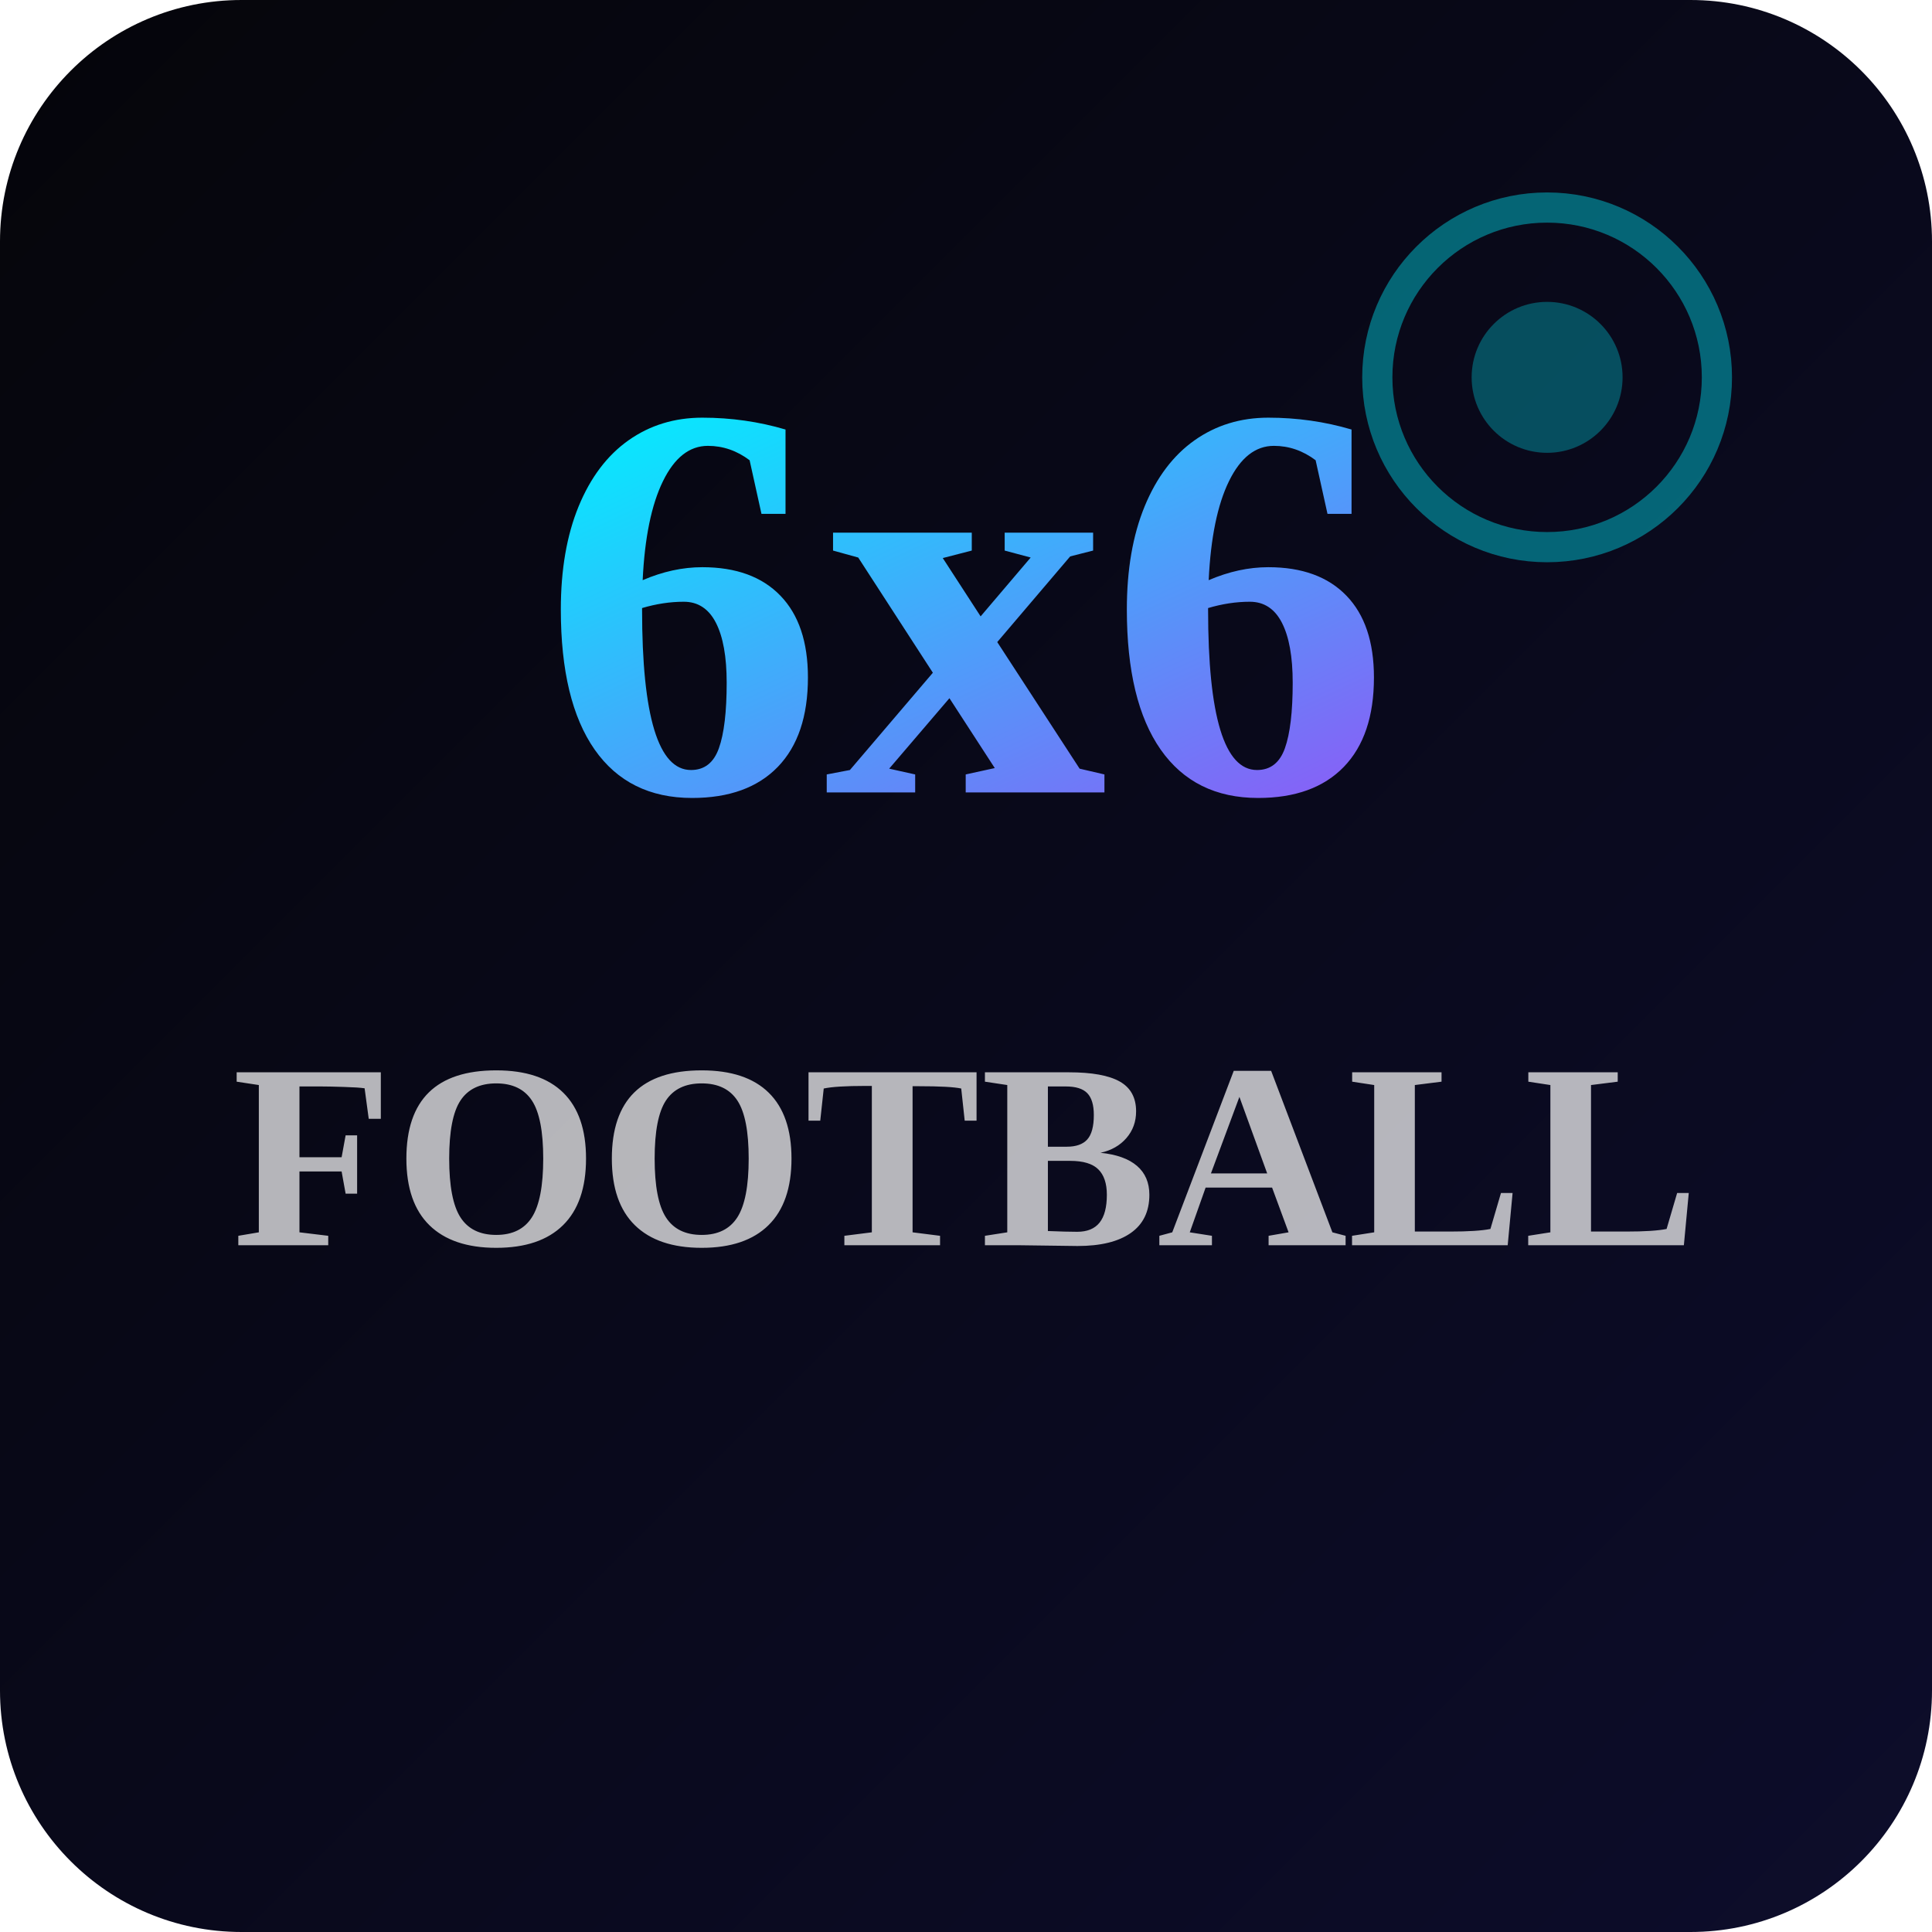
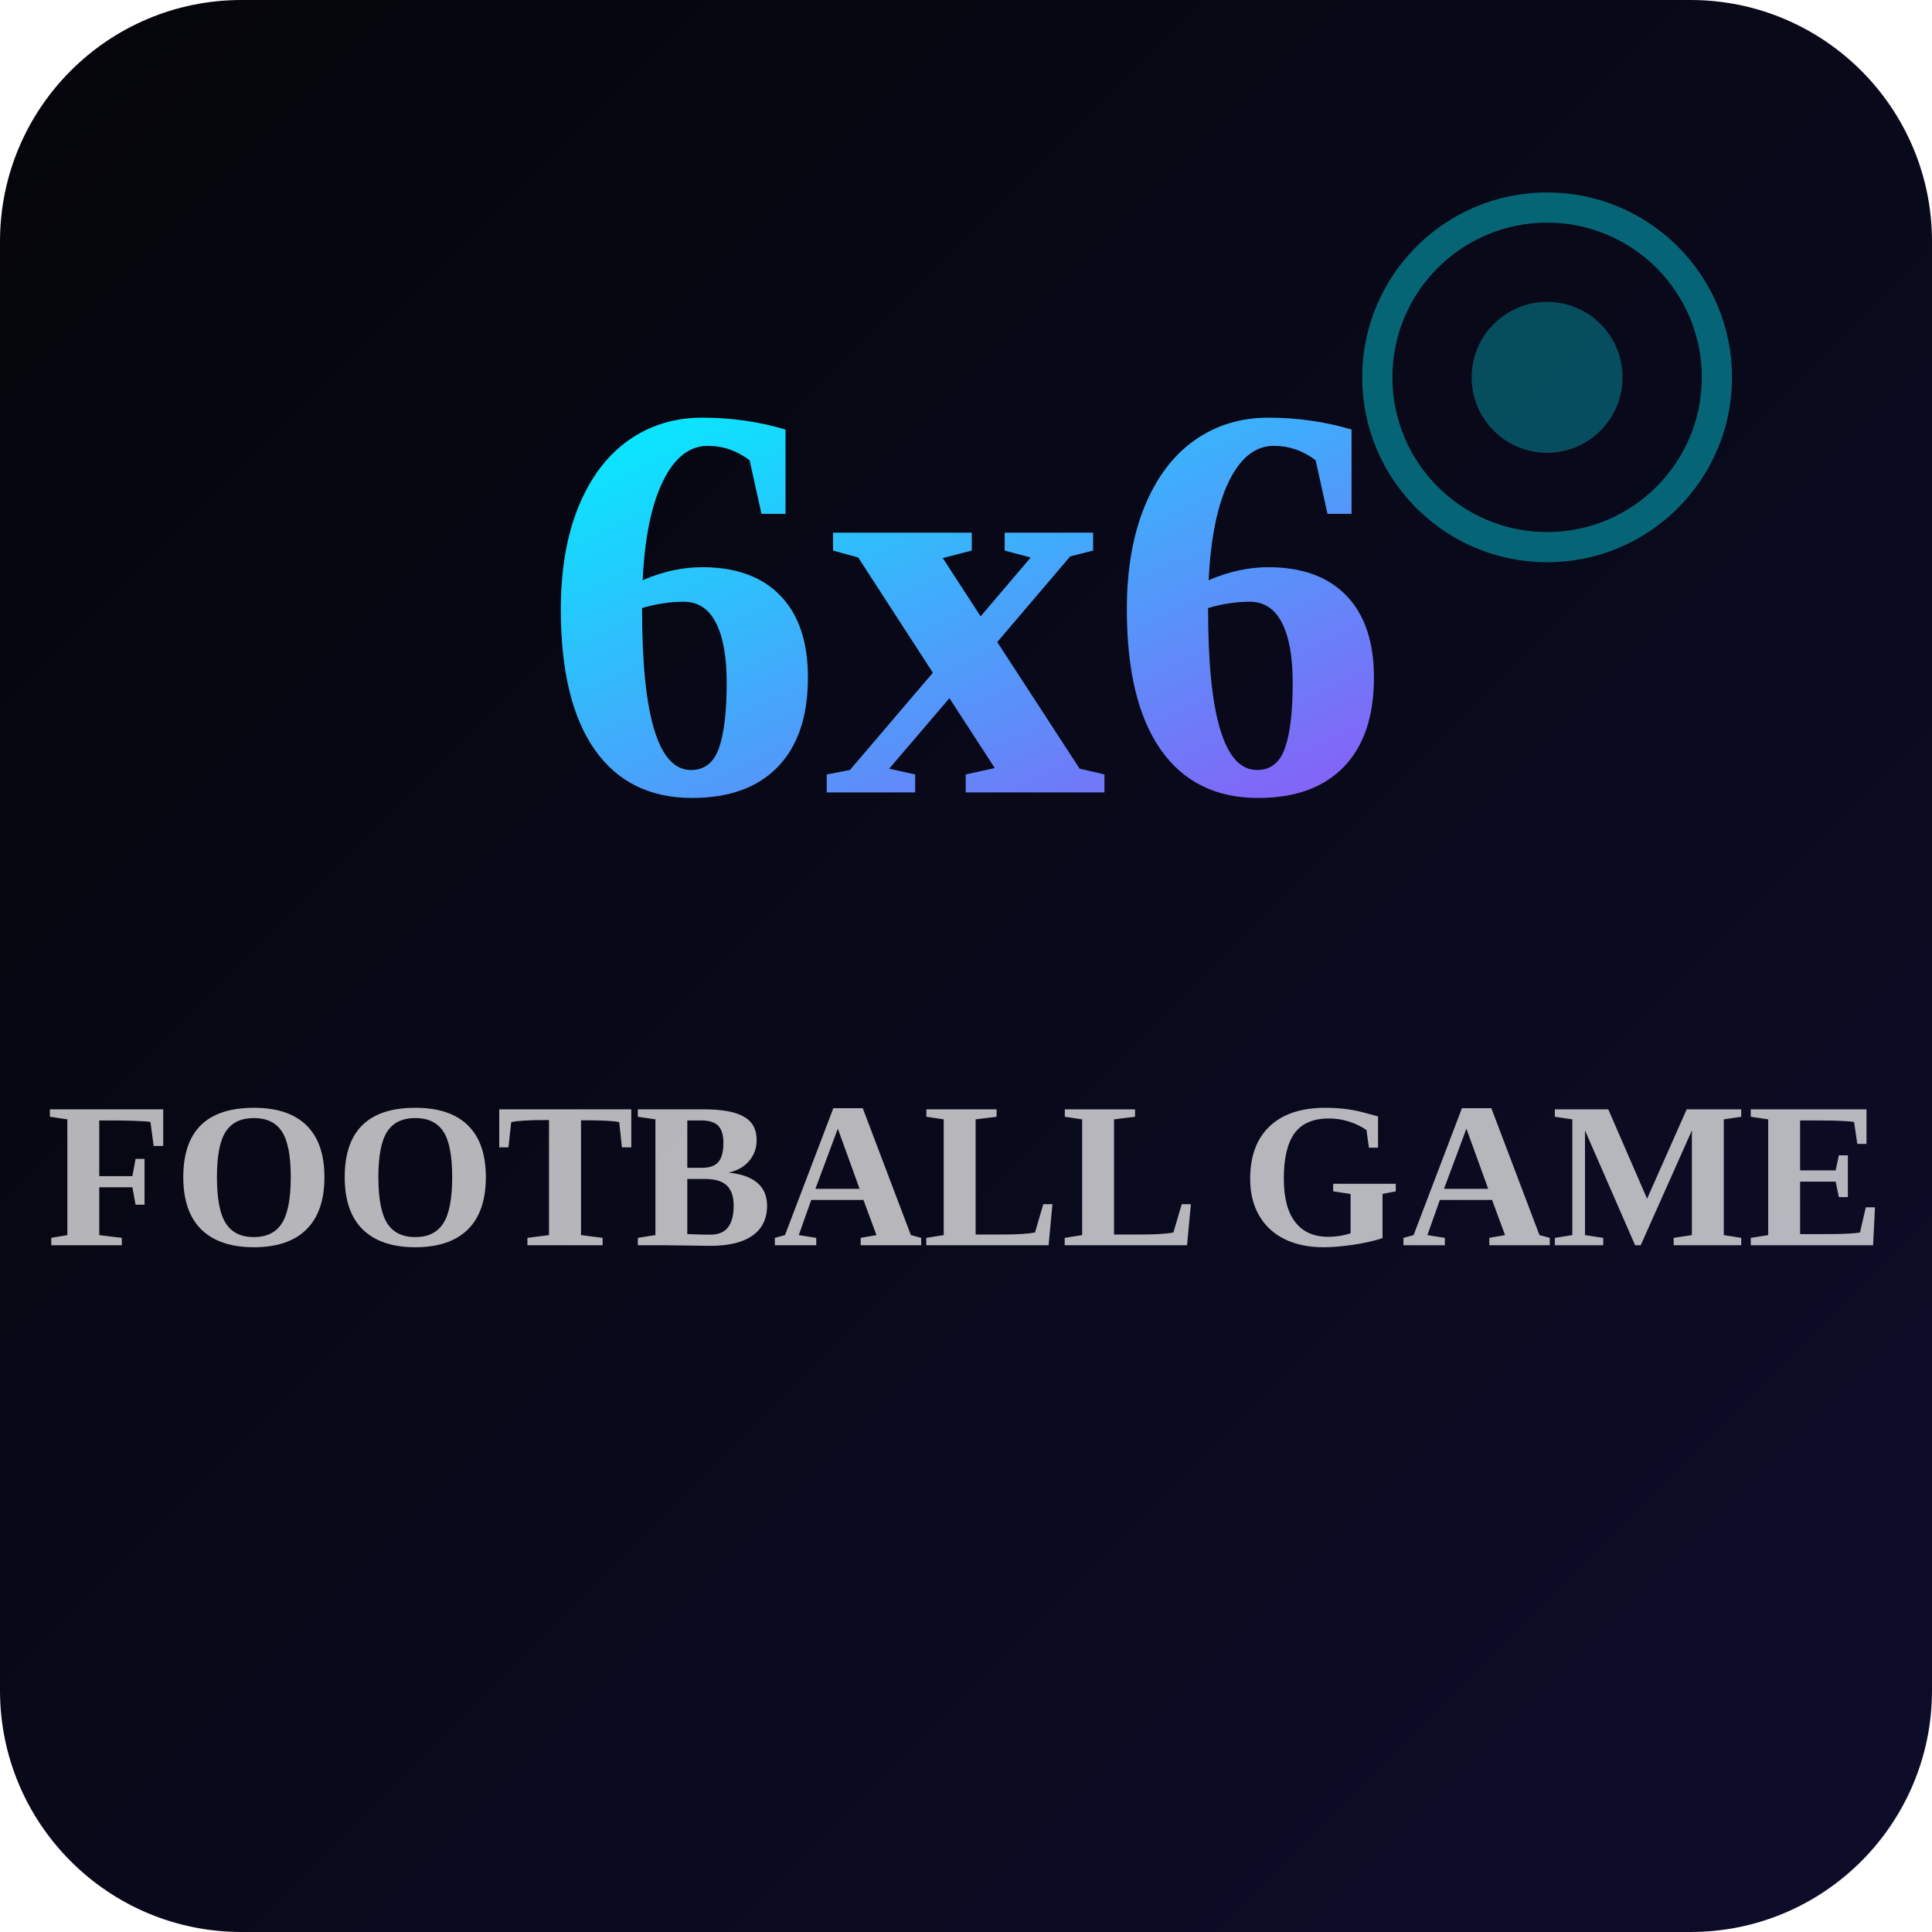
<svg xmlns="http://www.w3.org/2000/svg" width="512" height="512" viewBox="0 0 512 512">
  <defs>
    <linearGradient id="bg" x1="0" y1="0" x2="1" y2="1">
      <stop offset="0%" stop-color="#05050a" />
      <stop offset="100%" stop-color="#0d0d2b" />
    </linearGradient>
    <linearGradient id="txt" x1="0" y1="0" x2="1" y2="1">
      <stop offset="0%" stop-color="#00f0ff" />
      <stop offset="100%" stop-color="#8b5cf6" />
    </linearGradient>
  </defs>
  <rect width="512" height="512" rx="64" fill="url(#bg)" />
  <text x="256" y="210" text-anchor="middle" font-size="150" font-weight="900" fill="url(#txt)">6x6</text>
-   <text x="256" y="330" text-anchor="middle" font-size="70" font-weight="700" fill="rgba(255,255,255,0.7)">FOOTBALL</text>
+   <text x="256" y="330" text-anchor="middle" font-size="55" font-weight="700" fill="rgba(255,255,255,0.7)">FOOTBALL GAME</text>
  <circle cx="410" cy="100" r="45" fill="none" stroke="#00f0ff" stroke-width="8" opacity="0.4" />
  <circle cx="410" cy="100" r="20" fill="#00f0ff" opacity="0.3" />
</svg>
